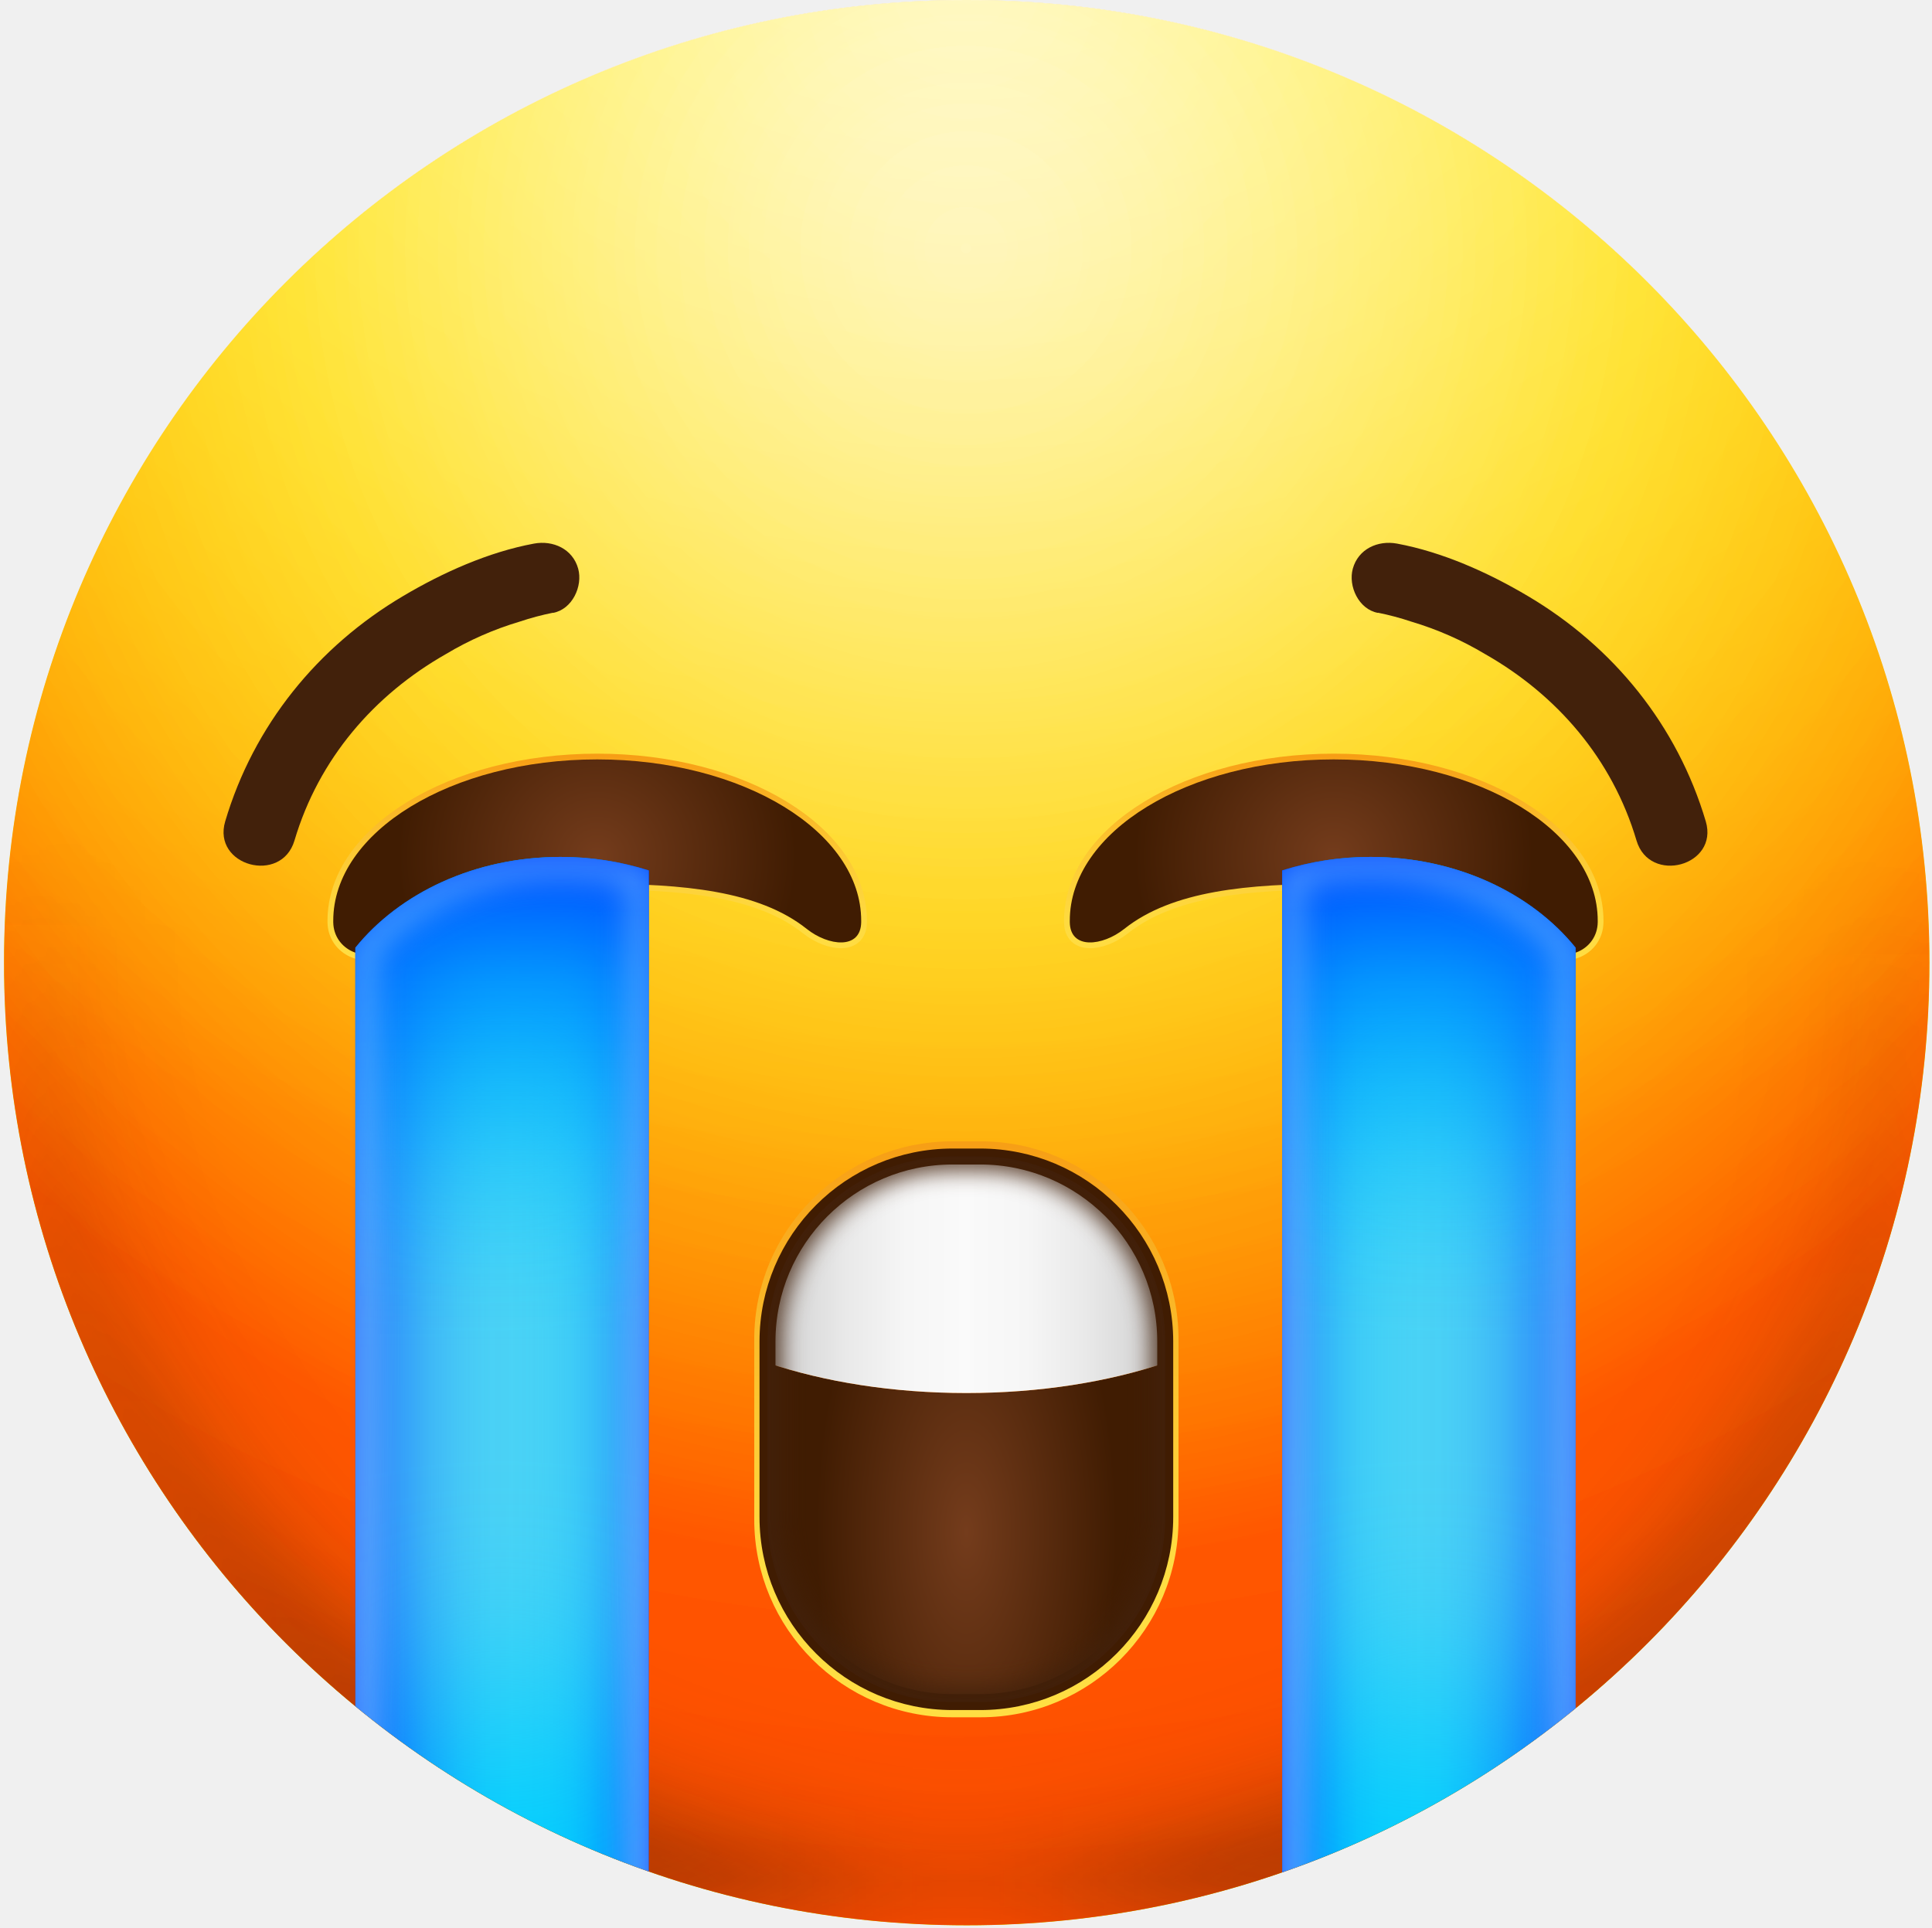
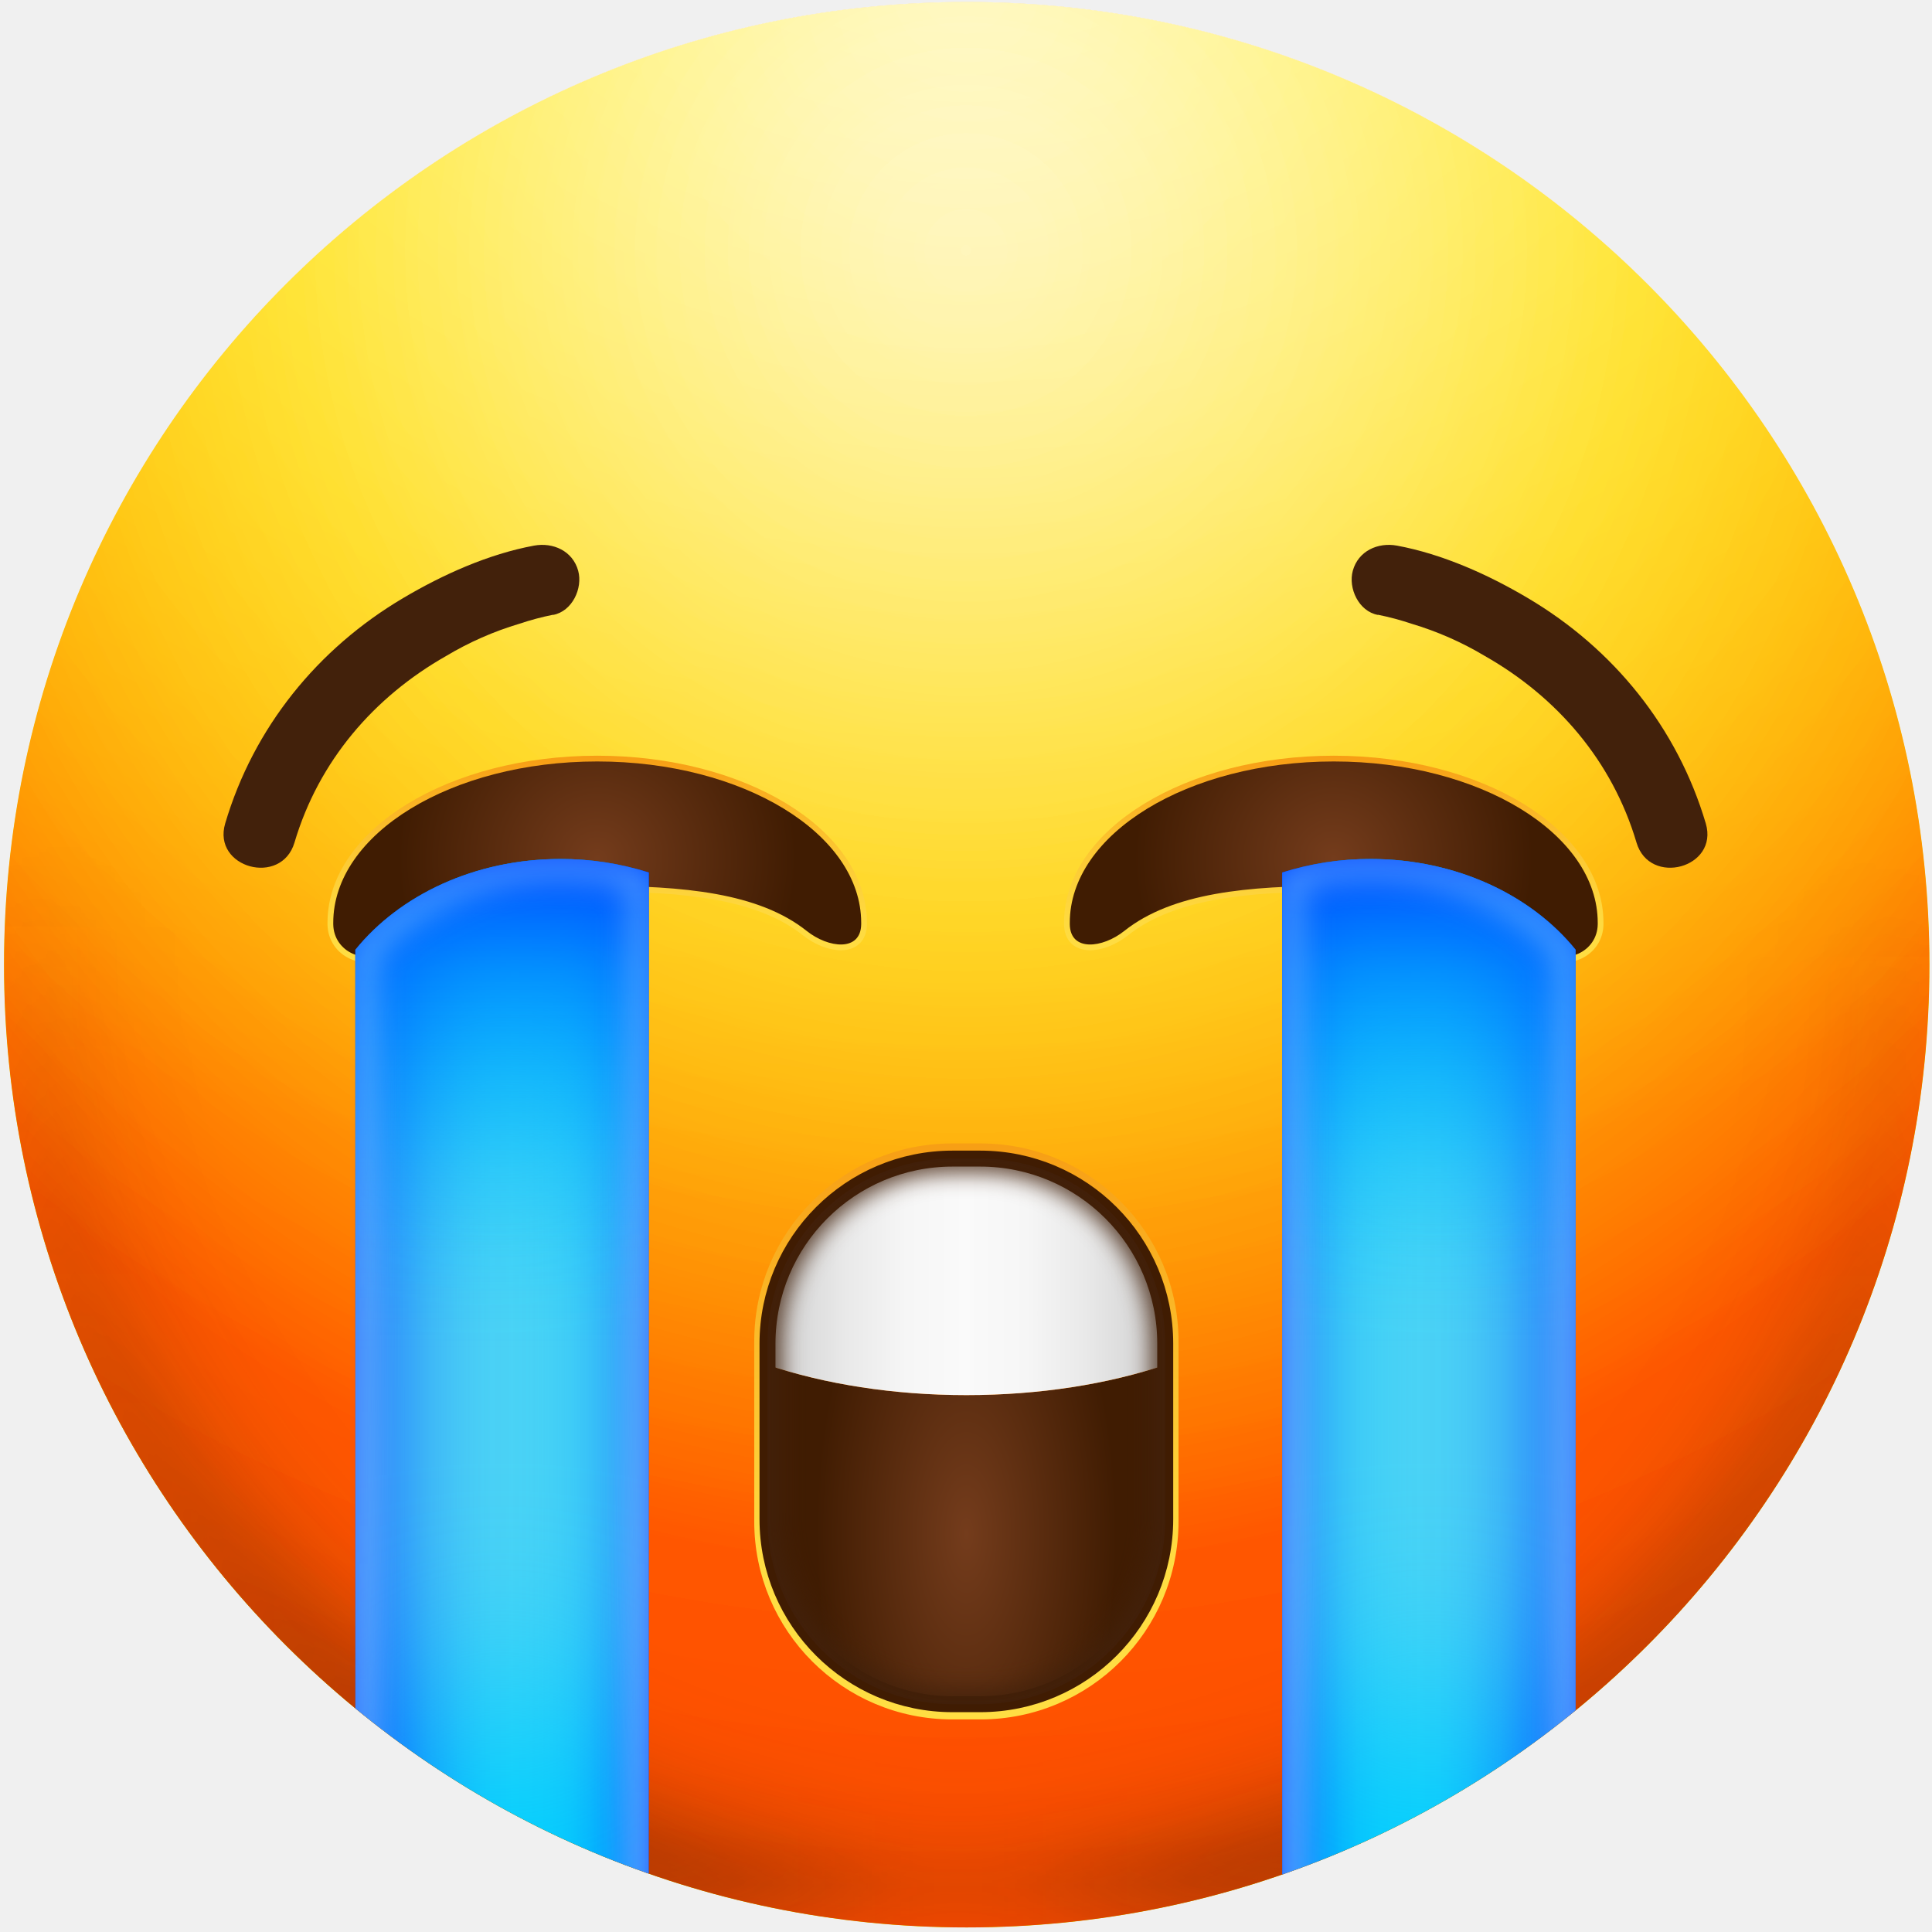
- <svg xmlns="http://www.w3.org/2000/svg" width="484" height="483" viewBox="0 0 484 483" fill="none">
+ <svg xmlns="http://www.w3.org/2000/svg" width="50" height="50" viewBox="0 0 484 483" fill="none">
  <path d="M242.18 482.36C375.38 482.36 483.36 374.38 483.36 241.18C483.36 107.98 375.38 0 242.18 0C108.98 0 1 107.98 1 241.18C1 374.38 108.98 482.36 242.18 482.36Z" fill="url(#paint0_radial_862_12462)" />
  <g style="mix-blend-mode:soft-light">
    <path d="M242.18 482.36C375.38 482.36 483.36 374.38 483.36 241.18C483.36 107.98 375.38 0 242.18 0C108.98 0 1 107.98 1 241.18C1 374.38 108.98 482.36 242.18 482.36Z" fill="url(#paint1_radial_862_12462)" />
  </g>
  <g style="mix-blend-mode:soft-light">
    <path d="M242.18 482.36C375.38 482.36 483.36 374.38 483.36 241.18C483.36 107.98 375.38 0 242.18 0C108.98 0 1 107.98 1 241.18C1 374.38 108.98 482.36 242.18 482.36Z" fill="url(#paint2_radial_862_12462)" />
  </g>
  <g style="mix-blend-mode:overlay">
    <path d="M242.18 482.36C375.38 482.36 483.36 374.38 483.36 241.18C483.36 107.98 375.38 0 242.18 0C108.98 0 1 107.98 1 241.18C1 374.38 108.98 482.36 242.18 482.36Z" fill="url(#paint3_radial_862_12462)" fill-opacity="0.7" />
  </g>
  <mask id="mask0_862_12462" style="mask-type:alpha" maskUnits="userSpaceOnUse" x="1" y="0" width="483" height="483">
    <path d="M242.18 482.36C375.38 482.36 483.36 374.38 483.36 241.18C483.36 107.98 375.38 0 242.18 0C108.98 0 1 107.98 1 241.18C1 374.38 108.98 482.36 242.18 482.36Z" fill="white" />
  </mask>
  <g mask="url(#mask0_862_12462)">
    <g filter="url(#filter0_f_862_12462)">
      <path d="M-0.376 234.299C-0.114 230.872 1.014 230.529 1.343 234.008C1.708 237.874 0.998 245.646 1.169 250.335C1.622 262.748 3.524 273.541 5.486 282.32C11.807 310.612 20.562 328.843 28.727 344.288C55.566 395.06 84.967 420.77 113.648 440.147C155.689 468.549 198.072 477.584 240.49 479.5C241.56 479.548 241.738 486.518 240.686 487.425C238.788 489.061 236.436 487.437 234.494 487.369C228.915 487.174 223.335 486.791 217.756 486.211C201.213 484.492 184.67 480.991 168.162 475.358C123.275 460.044 74.876 433.821 32.609 359.962C29.95 355.316 27.312 350.424 24.712 345.167C22.632 340.963 20.573 336.556 18.549 331.843C11.895 316.342 -3.613 276.658 -0.376 234.299ZM240.52 487.5C239.499 487.531 239.241 481.034 240.214 479.685C241.684 477.647 243.888 479.326 245.439 479.229C251.877 478.826 258.314 478.229 264.75 477.421C282.395 475.205 300.028 471.422 317.621 465.596C361.257 451.145 408.17 429.115 449.305 361.431C451.923 357.123 454.518 352.553 457.079 347.641C464.86 332.712 484.361 293.084 482.107 243.821C481.917 239.668 483.181 237.181 483.747 240.743C484.467 245.279 484.175 254.736 483.977 259.768C483.341 275.883 480.866 289.512 478.257 300.518C469.987 335.399 458.376 355.623 447.744 372.51C413.184 427.397 375.648 449.524 339.155 465.424C306.424 479.686 273.444 486.484 240.52 487.5Z" fill="#401C02" />
    </g>
    <g filter="url(#filter1_f_862_12462)">
      <path d="M-0.376 234.299C-0.114 230.872 1.014 230.529 1.343 234.008C1.708 237.874 0.998 245.646 1.169 250.335C1.622 262.748 3.524 273.541 5.486 282.32C11.807 310.612 20.562 328.843 28.727 344.288C55.566 395.06 84.967 420.77 113.648 440.147C155.689 468.549 198.072 477.584 240.49 479.5C241.56 479.548 241.738 486.518 240.686 487.425C238.788 489.061 236.436 487.437 234.494 487.369C228.915 487.174 223.335 486.791 217.756 486.211C201.213 484.492 184.67 480.991 168.162 475.358C123.275 460.044 74.876 433.821 32.609 359.962C29.95 355.316 27.312 350.424 24.712 345.167C22.632 340.963 20.573 336.556 18.549 331.843C11.895 316.342 -3.613 276.658 -0.376 234.299ZM240.52 487.5C239.499 487.531 239.241 481.034 240.214 479.685C241.684 477.647 243.888 479.326 245.439 479.229C251.877 478.826 258.314 478.229 264.75 477.421C282.395 475.205 300.028 471.422 317.621 465.596C361.257 451.145 408.17 429.115 449.305 361.431C451.923 357.123 454.518 352.553 457.079 347.641C464.86 332.712 484.361 293.084 482.107 243.821C481.917 239.668 483.181 237.181 483.747 240.743C484.467 245.279 484.175 254.736 483.977 259.768C483.341 275.883 480.866 289.512 478.257 300.518C469.987 335.399 458.376 355.623 447.744 372.51C413.184 427.397 375.648 449.524 339.155 465.424C306.424 479.686 273.444 486.484 240.52 487.5Z" fill="#401C02" />
    </g>
  </g>
  <mask id="mask1_862_12462" style="mask-type:alpha" maskUnits="userSpaceOnUse" x="1" y="0" width="483" height="483">
    <path d="M242.18 482.36C375.38 482.36 483.36 374.38 483.36 241.18C483.36 107.98 375.38 0 242.18 0C108.98 0 1 107.98 1 241.18C1 374.38 108.98 482.36 242.18 482.36Z" fill="white" />
  </mask>
  <g mask="url(#mask1_862_12462)">
    <path d="M83.485 230.689V231.039C83.585 238.039 91.705 241.579 97.135 237.259C109.215 227.639 128.235 221.429 149.615 221.429C170.995 221.429 190.015 223.099 202.095 232.719C207.525 237.049 215.645 237.989 215.745 231.039V230.689C215.745 208.359 186.135 190.259 149.615 190.259C113.095 190.259 83.485 208.359 83.485 230.689Z" stroke="url(#paint4_linear_862_12462)" stroke-width="2.88" stroke-miterlimit="10" />
    <path d="M83.485 230.689V231.039C83.585 238.039 91.705 241.579 97.135 237.259C109.215 227.639 128.235 221.429 149.615 221.429C170.995 221.429 190.015 223.099 202.095 232.719C207.525 237.049 215.645 237.989 215.745 231.039V230.689C215.745 208.359 186.135 190.259 149.615 190.259C113.095 190.259 83.485 208.359 83.485 230.689Z" fill="url(#paint5_radial_862_12462)" />
    <path d="M138.535 153.509C135.697 154.08 132.898 154.828 130.155 155.749C123.696 157.671 117.505 160.396 111.725 163.859C93.725 174.089 79.855 190.079 73.775 210.569C70.495 221.649 53.115 216.939 56.415 205.789C63.535 181.759 79.535 162.009 101.025 149.309C110.935 143.439 122.355 138.309 133.775 136.189C138.545 135.309 143.475 137.509 144.845 142.479C146.045 146.859 143.365 152.659 138.555 153.549L138.535 153.509Z" fill="#42210B" />
    <path d="M89.015 237.42V481.84H162.535V218.07C155.375 215.815 147.912 214.675 140.405 214.69C118.985 214.69 100.095 223.72 89.015 237.42Z" fill="url(#paint6_linear_862_12462)" />
    <mask id="mask2_862_12462" style="mask-type:alpha" maskUnits="userSpaceOnUse" x="89" y="214" width="74" height="268">
      <path d="M89.015 237.42V481.84H162.535V218.07C155.375 215.815 147.912 214.675 140.405 214.69C118.985 214.69 100.095 223.72 89.015 237.42Z" fill="url(#paint7_linear_862_12462)" />
    </mask>
    <g mask="url(#mask2_862_12462)">
      <g filter="url(#filter2_f_862_12462)">
        <path d="M109.135 281.088V428.39H142.135V269.427C138.921 268.068 135.571 267.381 132.202 267.39C122.587 267.39 114.108 272.832 109.135 281.088Z" fill="#A2D6EC" />
      </g>
    </g>
    <path d="M89.015 237.42V481.84H162.535V218.07C155.375 215.815 147.912 214.675 140.405 214.69C118.985 214.69 100.095 223.72 89.015 237.42Z" fill="url(#paint8_linear_862_12462)" />
    <mask id="mask3_862_12462" style="mask-type:alpha" maskUnits="userSpaceOnUse" x="89" y="214" width="74" height="268">
      <path d="M89.015 237.42V481.84H162.535V218.07C155.375 215.815 147.912 214.675 140.405 214.69C118.985 214.69 100.095 223.72 89.015 237.42Z" fill="url(#paint9_linear_862_12462)" />
    </mask>
    <g mask="url(#mask3_862_12462)">
      <mask id="mask4_862_12462" style="mask-type:alpha" maskUnits="userSpaceOnUse" x="89" y="214" width="74" height="268">
        <path d="M89.015 237.42V481.84H162.535V218.07C155.375 215.815 147.912 214.675 140.405 214.69C118.985 214.69 100.095 223.72 89.015 237.42Z" fill="url(#paint10_linear_862_12462)" />
      </mask>
      <g mask="url(#mask4_862_12462)">
        <g style="mix-blend-mode:lighten" filter="url(#filter3_f_862_12462)">
          <path d="M140.409 216.69H140.405C119.813 216.69 101.737 225.253 91.015 238.135V479.84H160.535V219.552C154 217.641 147.223 216.676 140.409 216.69Z" stroke="#9BE1FF" stroke-width="4" />
        </g>
      </g>
    </g>
    <path d="M400.26 230.689V231.039C400.16 238.039 392.04 241.579 386.61 237.259C374.53 227.639 355.51 221.429 334.13 221.429C312.75 221.429 293.73 223.099 281.65 232.719C276.22 237.049 268.1 237.989 268 231.039V230.689C268 208.359 297.61 190.259 334.13 190.259C370.65 190.259 400.26 208.359 400.26 230.689Z" stroke="url(#paint11_linear_862_12462)" stroke-width="2.88" stroke-miterlimit="10" />
    <path d="M400.26 230.689V231.039C400.16 238.039 392.04 241.579 386.61 237.259C374.53 227.639 355.51 221.429 334.13 221.429C312.75 221.429 293.73 223.099 281.65 232.719C276.22 237.049 268.1 237.989 268 231.039V230.689C268 208.359 297.61 190.259 334.13 190.259C370.65 190.259 400.26 208.359 400.26 230.689Z" fill="url(#paint12_radial_862_12462)" />
    <path d="M345.21 153.509C348.047 154.08 350.846 154.828 353.59 155.749C360.048 157.671 366.24 160.396 372.02 163.859C390.02 174.089 403.89 190.079 409.97 210.569C413.25 221.649 430.63 216.939 427.33 205.789C420.21 181.759 404.21 162.009 382.72 149.309C372.81 143.439 361.39 138.309 349.97 136.189C345.2 135.309 340.27 137.509 338.9 142.479C337.7 146.859 340.38 152.659 345.19 153.549L345.21 153.509Z" fill="#42210B" />
    <path d="M394.729 237.42V481.84H321.209V218.07C328.369 215.815 335.833 214.675 343.339 214.69C364.759 214.69 383.649 223.72 394.729 237.42Z" fill="url(#paint13_linear_862_12462)" />
    <mask id="mask5_862_12462" style="mask-type:alpha" maskUnits="userSpaceOnUse" x="321" y="214" width="74" height="268">
      <path d="M394.729 237.42V481.84H321.209V218.07C328.369 215.815 335.833 214.675 343.339 214.69C364.759 214.69 383.649 223.72 394.729 237.42Z" fill="url(#paint14_linear_862_12462)" />
    </mask>
    <g mask="url(#mask5_862_12462)">
      <g filter="url(#filter4_f_862_12462)">
        <path d="M374.61 281.088V428.39H341.61V269.427C344.824 268.068 348.174 267.381 351.543 267.39C361.158 267.39 369.637 272.832 374.61 281.088Z" fill="#A2D6EC" />
      </g>
    </g>
    <path d="M394.729 237.42V481.84H321.209V218.07C328.369 215.815 335.833 214.675 343.339 214.69C364.759 214.69 383.649 223.72 394.729 237.42Z" fill="url(#paint15_linear_862_12462)" />
    <mask id="mask6_862_12462" style="mask-type:alpha" maskUnits="userSpaceOnUse" x="321" y="214" width="74" height="268">
      <path d="M394.729 237.42V481.84H321.209V218.07C328.369 215.815 335.833 214.675 343.339 214.69C364.759 214.69 383.649 223.72 394.729 237.42Z" fill="url(#paint16_linear_862_12462)" />
    </mask>
    <g mask="url(#mask6_862_12462)">
      <mask id="mask7_862_12462" style="mask-type:alpha" maskUnits="userSpaceOnUse" x="321" y="214" width="74" height="268">
        <path d="M394.729 237.42V481.84H321.209V218.07C328.369 215.815 335.833 214.675 343.339 214.69C364.759 214.69 383.649 223.72 394.729 237.42Z" fill="url(#paint17_linear_862_12462)" />
      </mask>
      <g mask="url(#mask7_862_12462)">
        <g style="mix-blend-mode:lighten" filter="url(#filter5_f_862_12462)">
          <path d="M343.335 216.69H343.339C363.931 216.69 382.008 225.253 392.729 238.135V479.84H323.209V219.552C329.744 217.641 336.522 216.676 343.335 216.69Z" stroke="#9BE1FF" stroke-width="4" />
        </g>
      </g>
    </g>
  </g>
  <path d="M291.92 341.43V380.07C291.918 392.364 287.032 404.153 278.338 412.845C269.644 421.537 257.854 426.42 245.56 426.42H238.63C226.337 426.42 214.548 421.537 205.856 412.845C197.164 404.152 192.28 392.363 192.28 380.07V341.44C206.56 346.22 223.69 349 242.1 349C260.51 349 277.64 346.24 291.92 341.43Z" fill="url(#paint18_radial_862_12462)" />
  <path d="M245.65 288H238.54C212.284 288 191 309.284 191 335.54V380.65C191 406.906 212.284 428.19 238.54 428.19H245.65C271.906 428.19 293.19 406.906 293.19 380.65V335.54C293.19 309.284 271.906 288 245.65 288Z" stroke="url(#paint19_linear_862_12462)" stroke-width="4.1" stroke-miterlimit="10" />
  <path d="M291.92 336.09V341.43C277.64 346.22 260.51 349 242.1 349C223.69 349 206.56 346.22 192.28 341.44V336.09C192.28 323.797 197.164 312.008 205.856 303.316C214.548 294.623 226.337 289.74 238.63 289.74H245.56C257.854 289.74 269.644 294.623 278.338 303.315C287.032 312.007 291.918 323.796 291.92 336.09Z" fill="url(#paint20_linear_862_12462)" />
  <path d="M245.55 289.75H238.63C213.026 289.75 192.27 310.506 192.27 336.11V380.07C192.27 405.674 213.026 426.43 238.63 426.43H245.55C271.154 426.43 291.91 405.674 291.91 380.07V336.11C291.91 310.506 271.154 289.75 245.55 289.75Z" stroke="url(#paint21_linear_862_12462)" stroke-width="4" stroke-miterlimit="10" />
  <mask id="mask8_862_12462" style="mask-type:alpha" maskUnits="userSpaceOnUse" x="192" y="289" width="100" height="138">
    <path d="M245.55 289.75H238.63C213.026 289.75 192.27 310.506 192.27 336.11V380.07C192.27 405.674 213.026 426.43 238.63 426.43H245.55C271.153 426.43 291.91 405.674 291.91 380.07V336.11C291.91 310.506 271.153 289.75 245.55 289.75Z" fill="url(#paint22_linear_862_12462)" />
  </mask>
  <g mask="url(#mask8_862_12462)">
    <g filter="url(#filter6_f_862_12462)">
      <path d="M245.55 289.75H238.63C213.026 289.75 192.27 310.506 192.27 336.11V380.07C192.27 405.674 213.026 426.43 238.63 426.43H245.55C271.153 426.43 291.91 405.674 291.91 380.07V336.11C291.91 310.506 271.153 289.75 245.55 289.75Z" stroke="#42210B" stroke-width="6" stroke-miterlimit="10" />
    </g>
  </g>
  <defs>
    <filter id="filter0_f_862_12462" x="-25.815" y="206.558" width="535.022" height="306.595" filterUnits="userSpaceOnUse" color-interpolation-filters="sRGB">
      <feFlood flood-opacity="0" result="BackgroundImageFix" />
      <feBlend mode="normal" in="SourceGraphic" in2="BackgroundImageFix" result="shape" />
      <feGaussianBlur stdDeviation="12.5" result="effect1_foregroundBlur_862_12462" />
    </filter>
    <filter id="filter1_f_862_12462" x="-40.815" y="191.558" width="565.022" height="336.595" filterUnits="userSpaceOnUse" color-interpolation-filters="sRGB">
      <feFlood flood-opacity="0" result="BackgroundImageFix" />
      <feBlend mode="normal" in="SourceGraphic" in2="BackgroundImageFix" result="shape" />
      <feGaussianBlur stdDeviation="20" result="effect1_foregroundBlur_862_12462" />
    </filter>
    <filter id="filter2_f_862_12462" x="54.135" y="212.39" width="143" height="271" filterUnits="userSpaceOnUse" color-interpolation-filters="sRGB">
      <feFlood flood-opacity="0" result="BackgroundImageFix" />
      <feBlend mode="normal" in="SourceGraphic" in2="BackgroundImageFix" result="shape" />
      <feGaussianBlur stdDeviation="27.5" result="effect1_foregroundBlur_862_12462" />
    </filter>
    <filter id="filter3_f_862_12462" x="81.015" y="206.689" width="89.52" height="283.15" filterUnits="userSpaceOnUse" color-interpolation-filters="sRGB">
      <feFlood flood-opacity="0" result="BackgroundImageFix" />
      <feBlend mode="normal" in="SourceGraphic" in2="BackgroundImageFix" result="shape" />
      <feGaussianBlur stdDeviation="4" result="effect1_foregroundBlur_862_12462" />
    </filter>
    <filter id="filter4_f_862_12462" x="286.61" y="212.39" width="143" height="271" filterUnits="userSpaceOnUse" color-interpolation-filters="sRGB">
      <feFlood flood-opacity="0" result="BackgroundImageFix" />
      <feBlend mode="normal" in="SourceGraphic" in2="BackgroundImageFix" result="shape" />
      <feGaussianBlur stdDeviation="27.5" result="effect1_foregroundBlur_862_12462" />
    </filter>
    <filter id="filter5_f_862_12462" x="313.209" y="206.689" width="89.52" height="283.15" filterUnits="userSpaceOnUse" color-interpolation-filters="sRGB">
      <feFlood flood-opacity="0" result="BackgroundImageFix" />
      <feBlend mode="normal" in="SourceGraphic" in2="BackgroundImageFix" result="shape" />
      <feGaussianBlur stdDeviation="4" result="effect1_foregroundBlur_862_12462" />
    </filter>
    <filter id="filter6_f_862_12462" x="183.27" y="280.75" width="117.64" height="154.68" filterUnits="userSpaceOnUse" color-interpolation-filters="sRGB">
      <feFlood flood-opacity="0" result="BackgroundImageFix" />
      <feBlend mode="normal" in="SourceGraphic" in2="BackgroundImageFix" result="shape" />
      <feGaussianBlur stdDeviation="3" result="effect1_foregroundBlur_862_12462" />
    </filter>
    <radialGradient id="paint0_radial_862_12462" cx="0" cy="0" r="1" gradientUnits="userSpaceOnUse" gradientTransform="translate(242 -4.53898e-06) rotate(90) scale(482)">
      <stop stop-color="#FFDE43" />
      <stop offset="1" stop-color="#FFBC00" />
    </radialGradient>
    <radialGradient id="paint1_radial_862_12462" cx="0" cy="0" r="1" gradientUnits="userSpaceOnUse" gradientTransform="translate(242 64.5) rotate(90) scale(417.5)">
      <stop stop-color="white" stop-opacity="0.5" />
      <stop offset="0.782" />
    </radialGradient>
    <radialGradient id="paint2_radial_862_12462" cx="0" cy="0" r="1" gradientUnits="userSpaceOnUse" gradientTransform="translate(242 64.5) rotate(90) scale(417.5)">
      <stop stop-color="white" stop-opacity="0.5" />
      <stop offset="0.782" />
    </radialGradient>
    <radialGradient id="paint3_radial_862_12462" cx="0" cy="0" r="1" gradientUnits="userSpaceOnUse" gradientTransform="translate(242 -52.5) rotate(90) scale(534.5 722.835)">
      <stop offset="0.092" stop-color="white" />
      <stop offset="0.67" stop-color="white" stop-opacity="0" />
    </radialGradient>
    <linearGradient id="paint4_linear_862_12462" x1="149.615" y1="240.519" x2="149.615" y2="188.686" gradientUnits="userSpaceOnUse">
      <stop stop-color="#FFDE43" />
      <stop offset="0.22" stop-color="#FED93F" />
      <stop offset="0.51" stop-color="#FCC934" />
      <stop offset="0.82" stop-color="#F9AF21" />
      <stop offset="1" stop-color="#F79D14" />
    </linearGradient>
    <radialGradient id="paint5_radial_862_12462" cx="0" cy="0" r="1" gradientUnits="userSpaceOnUse" gradientTransform="translate(149.615 214.603) rotate(180) scale(49.9165 49.3761)">
      <stop stop-color="#743C1C" />
      <stop offset="1" stop-color="#401C02" />
    </radialGradient>
    <linearGradient id="paint6_linear_862_12462" x1="162.545" y1="348.27" x2="89.015" y2="348.27" gradientUnits="userSpaceOnUse">
      <stop stop-color="#0048FF" />
      <stop offset="0.04" stop-color="#0067FF" />
      <stop offset="0.09" stop-color="#0087FF" />
      <stop offset="0.14" stop-color="#00A1FE" />
      <stop offset="0.2" stop-color="#00B6FE" />
      <stop offset="0.26" stop-color="#00C4FE" />
      <stop offset="0.34" stop-color="#00CCFE" />
      <stop offset="0.46" stop-color="#00CFFE" />
      <stop offset="0.55" stop-color="#00CAFE" />
      <stop offset="0.64" stop-color="#00BDFE" />
      <stop offset="0.74" stop-color="#00A6FE" />
      <stop offset="0.84" stop-color="#0086FF" />
      <stop offset="0.95" stop-color="#005EFF" />
      <stop offset="1" stop-color="#0048FF" />
    </linearGradient>
    <linearGradient id="paint7_linear_862_12462" x1="162.545" y1="348.27" x2="89.015" y2="348.27" gradientUnits="userSpaceOnUse">
      <stop stop-color="#0048FF" />
      <stop offset="0.04" stop-color="#0067FF" />
      <stop offset="0.09" stop-color="#0087FF" />
      <stop offset="0.14" stop-color="#00A1FE" />
      <stop offset="0.2" stop-color="#00B6FE" />
      <stop offset="0.26" stop-color="#00C4FE" />
      <stop offset="0.34" stop-color="#00CCFE" />
      <stop offset="0.46" stop-color="#00CFFE" />
      <stop offset="0.55" stop-color="#00CAFE" />
      <stop offset="0.64" stop-color="#00BDFE" />
      <stop offset="0.74" stop-color="#00A6FE" />
      <stop offset="0.84" stop-color="#0086FF" />
      <stop offset="0.95" stop-color="#005EFF" />
      <stop offset="1" stop-color="#0048FF" />
    </linearGradient>
    <linearGradient id="paint8_linear_862_12462" x1="125.775" y1="481.84" x2="125.775" y2="214.69" gradientUnits="userSpaceOnUse">
      <stop offset="0.54" stop-color="#00CFFE" stop-opacity="0" />
      <stop offset="0.58" stop-color="#00CBFE" stop-opacity="0.03" />
      <stop offset="0.64" stop-color="#00C1FE" stop-opacity="0.11" />
      <stop offset="0.71" stop-color="#00B0FE" stop-opacity="0.23" />
      <stop offset="0.79" stop-color="#0098FE" stop-opacity="0.41" />
      <stop offset="0.88" stop-color="#0079FF" stop-opacity="0.64" />
      <stop offset="0.97" stop-color="#0054FF" stop-opacity="0.91" />
      <stop offset="1" stop-color="#0048FF" />
    </linearGradient>
    <linearGradient id="paint9_linear_862_12462" x1="125.775" y1="481.84" x2="125.775" y2="214.69" gradientUnits="userSpaceOnUse">
      <stop />
      <stop offset="1" stop-color="white" stop-opacity="0.67" />
    </linearGradient>
    <linearGradient id="paint10_linear_862_12462" x1="162.545" y1="348.27" x2="89.015" y2="348.27" gradientUnits="userSpaceOnUse">
      <stop stop-color="#0048FF" />
      <stop offset="0.04" stop-color="#0067FF" />
      <stop offset="0.09" stop-color="#0087FF" />
      <stop offset="0.14" stop-color="#00A1FE" />
      <stop offset="0.2" stop-color="#00B6FE" />
      <stop offset="0.26" stop-color="#00C4FE" />
      <stop offset="0.34" stop-color="#00CCFE" />
      <stop offset="0.46" stop-color="#00CFFE" />
      <stop offset="0.55" stop-color="#00CAFE" />
      <stop offset="0.64" stop-color="#00BDFE" />
      <stop offset="0.74" stop-color="#00A6FE" />
      <stop offset="0.84" stop-color="#0086FF" />
      <stop offset="0.95" stop-color="#005EFF" />
      <stop offset="1" stop-color="#0048FF" />
    </linearGradient>
    <linearGradient id="paint11_linear_862_12462" x1="334.13" y1="240.519" x2="334.13" y2="188.686" gradientUnits="userSpaceOnUse">
      <stop stop-color="#FFDE43" />
      <stop offset="0.22" stop-color="#FED93F" />
      <stop offset="0.51" stop-color="#FCC934" />
      <stop offset="0.82" stop-color="#F9AF21" />
      <stop offset="1" stop-color="#F79D14" />
    </linearGradient>
    <radialGradient id="paint12_radial_862_12462" cx="0" cy="0" r="1" gradientUnits="userSpaceOnUse" gradientTransform="translate(334.13 214.603) scale(49.9165 49.3761)">
      <stop stop-color="#743C1C" />
      <stop offset="1" stop-color="#401C02" />
    </radialGradient>
    <linearGradient id="paint13_linear_862_12462" x1="321.199" y1="348.27" x2="394.729" y2="348.27" gradientUnits="userSpaceOnUse">
      <stop stop-color="#0048FF" />
      <stop offset="0.04" stop-color="#0067FF" />
      <stop offset="0.09" stop-color="#0087FF" />
      <stop offset="0.14" stop-color="#00A1FE" />
      <stop offset="0.2" stop-color="#00B6FE" />
      <stop offset="0.26" stop-color="#00C4FE" />
      <stop offset="0.34" stop-color="#00CCFE" />
      <stop offset="0.46" stop-color="#00CFFE" />
      <stop offset="0.55" stop-color="#00CAFE" />
      <stop offset="0.64" stop-color="#00BDFE" />
      <stop offset="0.74" stop-color="#00A6FE" />
      <stop offset="0.84" stop-color="#0086FF" />
      <stop offset="0.95" stop-color="#005EFF" />
      <stop offset="1" stop-color="#0048FF" />
    </linearGradient>
    <linearGradient id="paint14_linear_862_12462" x1="321.199" y1="348.27" x2="394.729" y2="348.27" gradientUnits="userSpaceOnUse">
      <stop stop-color="#0048FF" />
      <stop offset="0.04" stop-color="#0067FF" />
      <stop offset="0.09" stop-color="#0087FF" />
      <stop offset="0.14" stop-color="#00A1FE" />
      <stop offset="0.2" stop-color="#00B6FE" />
      <stop offset="0.26" stop-color="#00C4FE" />
      <stop offset="0.34" stop-color="#00CCFE" />
      <stop offset="0.46" stop-color="#00CFFE" />
      <stop offset="0.55" stop-color="#00CAFE" />
      <stop offset="0.64" stop-color="#00BDFE" />
      <stop offset="0.74" stop-color="#00A6FE" />
      <stop offset="0.84" stop-color="#0086FF" />
      <stop offset="0.95" stop-color="#005EFF" />
      <stop offset="1" stop-color="#0048FF" />
    </linearGradient>
    <linearGradient id="paint15_linear_862_12462" x1="357.969" y1="481.84" x2="357.969" y2="214.69" gradientUnits="userSpaceOnUse">
      <stop offset="0.54" stop-color="#00CFFE" stop-opacity="0" />
      <stop offset="0.58" stop-color="#00CBFE" stop-opacity="0.03" />
      <stop offset="0.64" stop-color="#00C1FE" stop-opacity="0.11" />
      <stop offset="0.71" stop-color="#00B0FE" stop-opacity="0.23" />
      <stop offset="0.79" stop-color="#0098FE" stop-opacity="0.41" />
      <stop offset="0.88" stop-color="#0079FF" stop-opacity="0.64" />
      <stop offset="0.97" stop-color="#0054FF" stop-opacity="0.91" />
      <stop offset="1" stop-color="#0048FF" />
    </linearGradient>
    <linearGradient id="paint16_linear_862_12462" x1="357.969" y1="481.84" x2="357.969" y2="214.69" gradientUnits="userSpaceOnUse">
      <stop />
      <stop offset="1" stop-color="white" stop-opacity="0.67" />
    </linearGradient>
    <linearGradient id="paint17_linear_862_12462" x1="321.199" y1="348.27" x2="394.729" y2="348.27" gradientUnits="userSpaceOnUse">
      <stop stop-color="#0048FF" />
      <stop offset="0.04" stop-color="#0067FF" />
      <stop offset="0.09" stop-color="#0087FF" />
      <stop offset="0.14" stop-color="#00A1FE" />
      <stop offset="0.2" stop-color="#00B6FE" />
      <stop offset="0.26" stop-color="#00C4FE" />
      <stop offset="0.34" stop-color="#00CCFE" />
      <stop offset="0.46" stop-color="#00CFFE" />
      <stop offset="0.55" stop-color="#00CAFE" />
      <stop offset="0.64" stop-color="#00BDFE" />
      <stop offset="0.74" stop-color="#00A6FE" />
      <stop offset="0.84" stop-color="#0086FF" />
      <stop offset="0.95" stop-color="#005EFF" />
      <stop offset="1" stop-color="#0048FF" />
    </linearGradient>
    <radialGradient id="paint18_radial_862_12462" cx="0" cy="0" r="1" gradientUnits="userSpaceOnUse" gradientTransform="translate(242.1 383.753) scale(37.6053 85.8446)">
      <stop stop-color="#743C1C" />
      <stop offset="1" stop-color="#401C02" />
    </radialGradient>
    <linearGradient id="paint19_linear_862_12462" x1="242.095" y1="432.135" x2="242.095" y2="283.489" gradientUnits="userSpaceOnUse">
      <stop offset="0.266" stop-color="#FFDE43" />
      <stop offset="1" stop-color="#F79D14" />
    </linearGradient>
    <linearGradient id="paint20_linear_862_12462" x1="192.242" y1="319.381" x2="291.92" y2="319.381" gradientUnits="userSpaceOnUse">
      <stop stop-color="#CCCCCC" />
      <stop offset="0.05" stop-color="#D5D5D5" />
      <stop offset="0.2" stop-color="#E9E9E9" />
      <stop offset="0.35" stop-color="#F6F6F6" />
      <stop offset="0.5" stop-color="#FAFAFA" />
      <stop offset="0.65" stop-color="#F6F6F6" />
      <stop offset="0.8" stop-color="#E9E9E9" />
      <stop offset="0.95" stop-color="#D5D5D5" />
      <stop offset="1" stop-color="#CCCCCC" />
    </linearGradient>
    <linearGradient id="paint21_linear_862_12462" x1="242.1" y1="428.43" x2="242.1" y2="287.75" gradientUnits="userSpaceOnUse">
      <stop stop-color="#401C02" />
      <stop offset="1" stop-color="#401C02" />
    </linearGradient>
    <linearGradient id="paint22_linear_862_12462" x1="242.1" y1="428.43" x2="242.1" y2="287.75" gradientUnits="userSpaceOnUse">
      <stop stop-color="#401C02" />
      <stop offset="1" stop-color="#401C02" />
    </linearGradient>
  </defs>
</svg>
